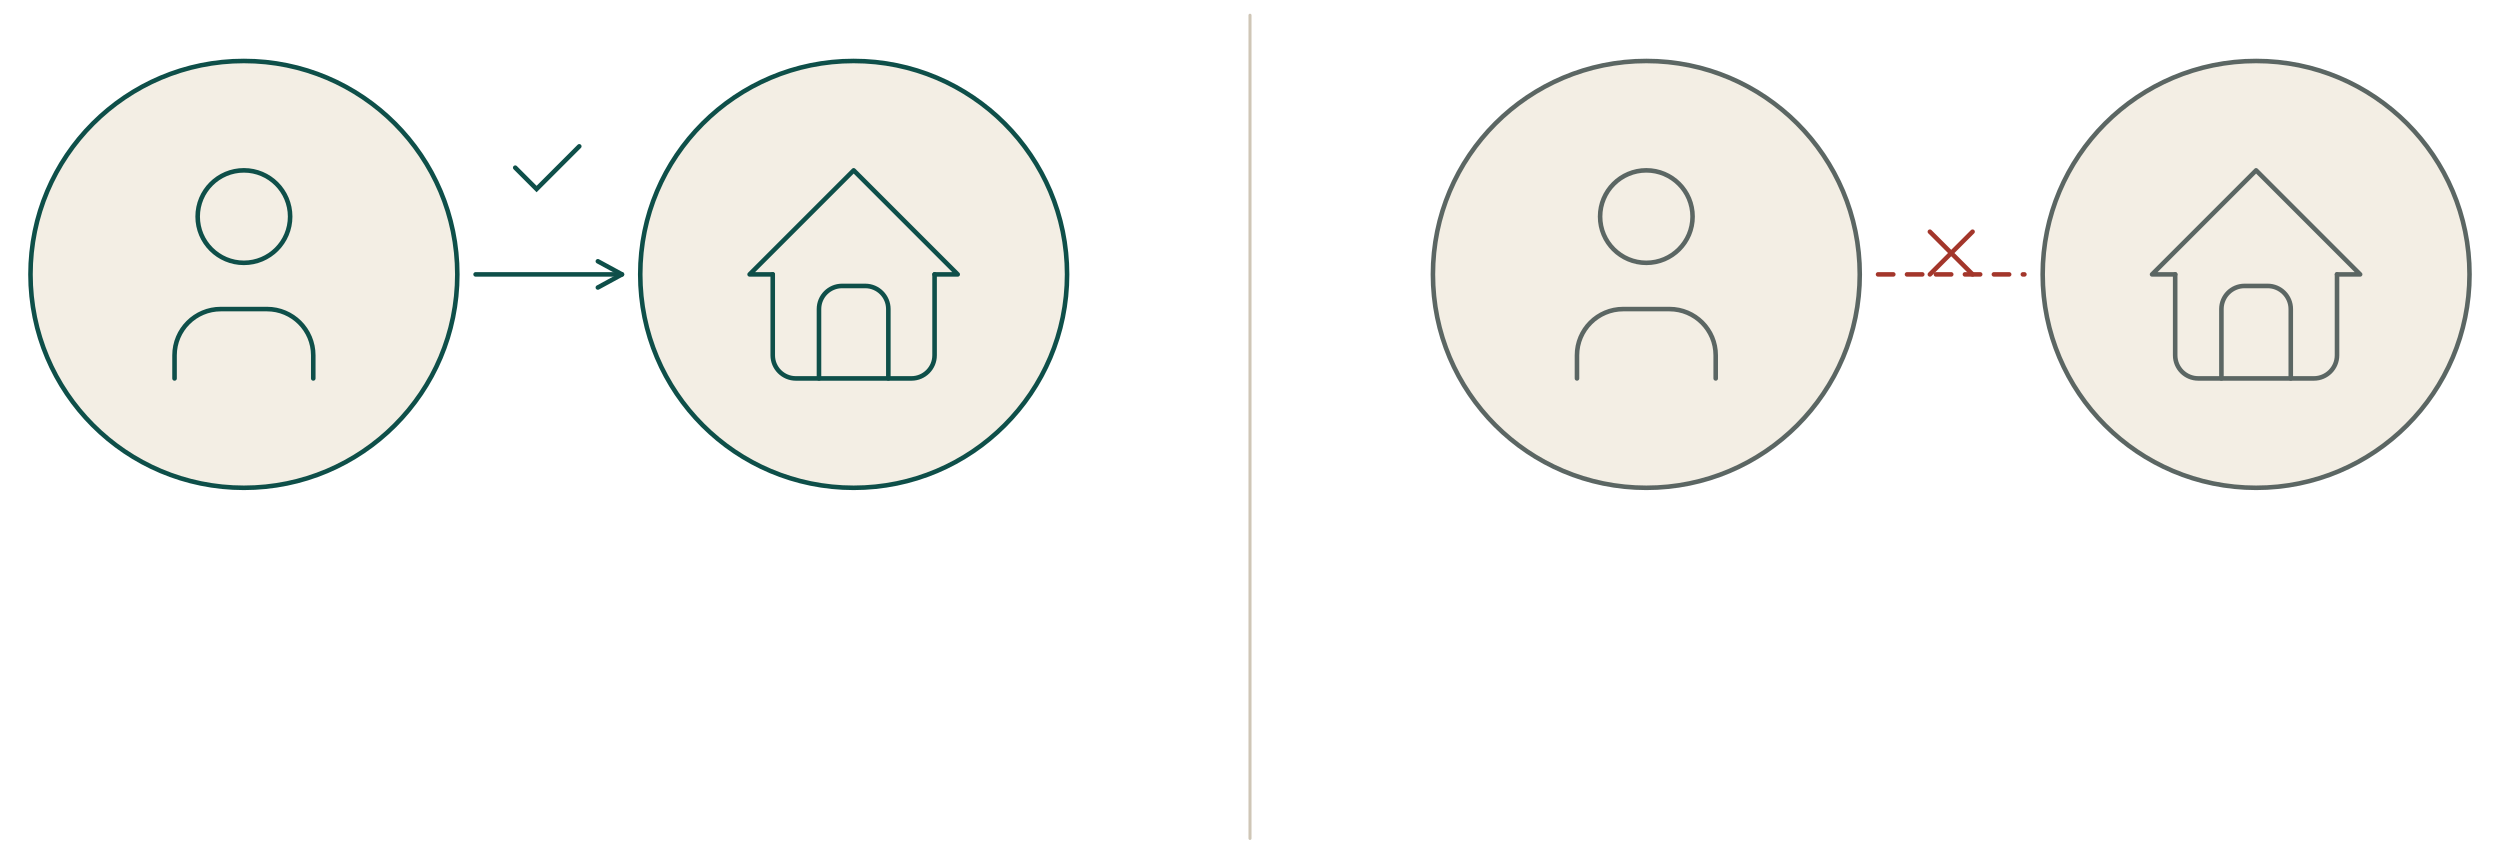
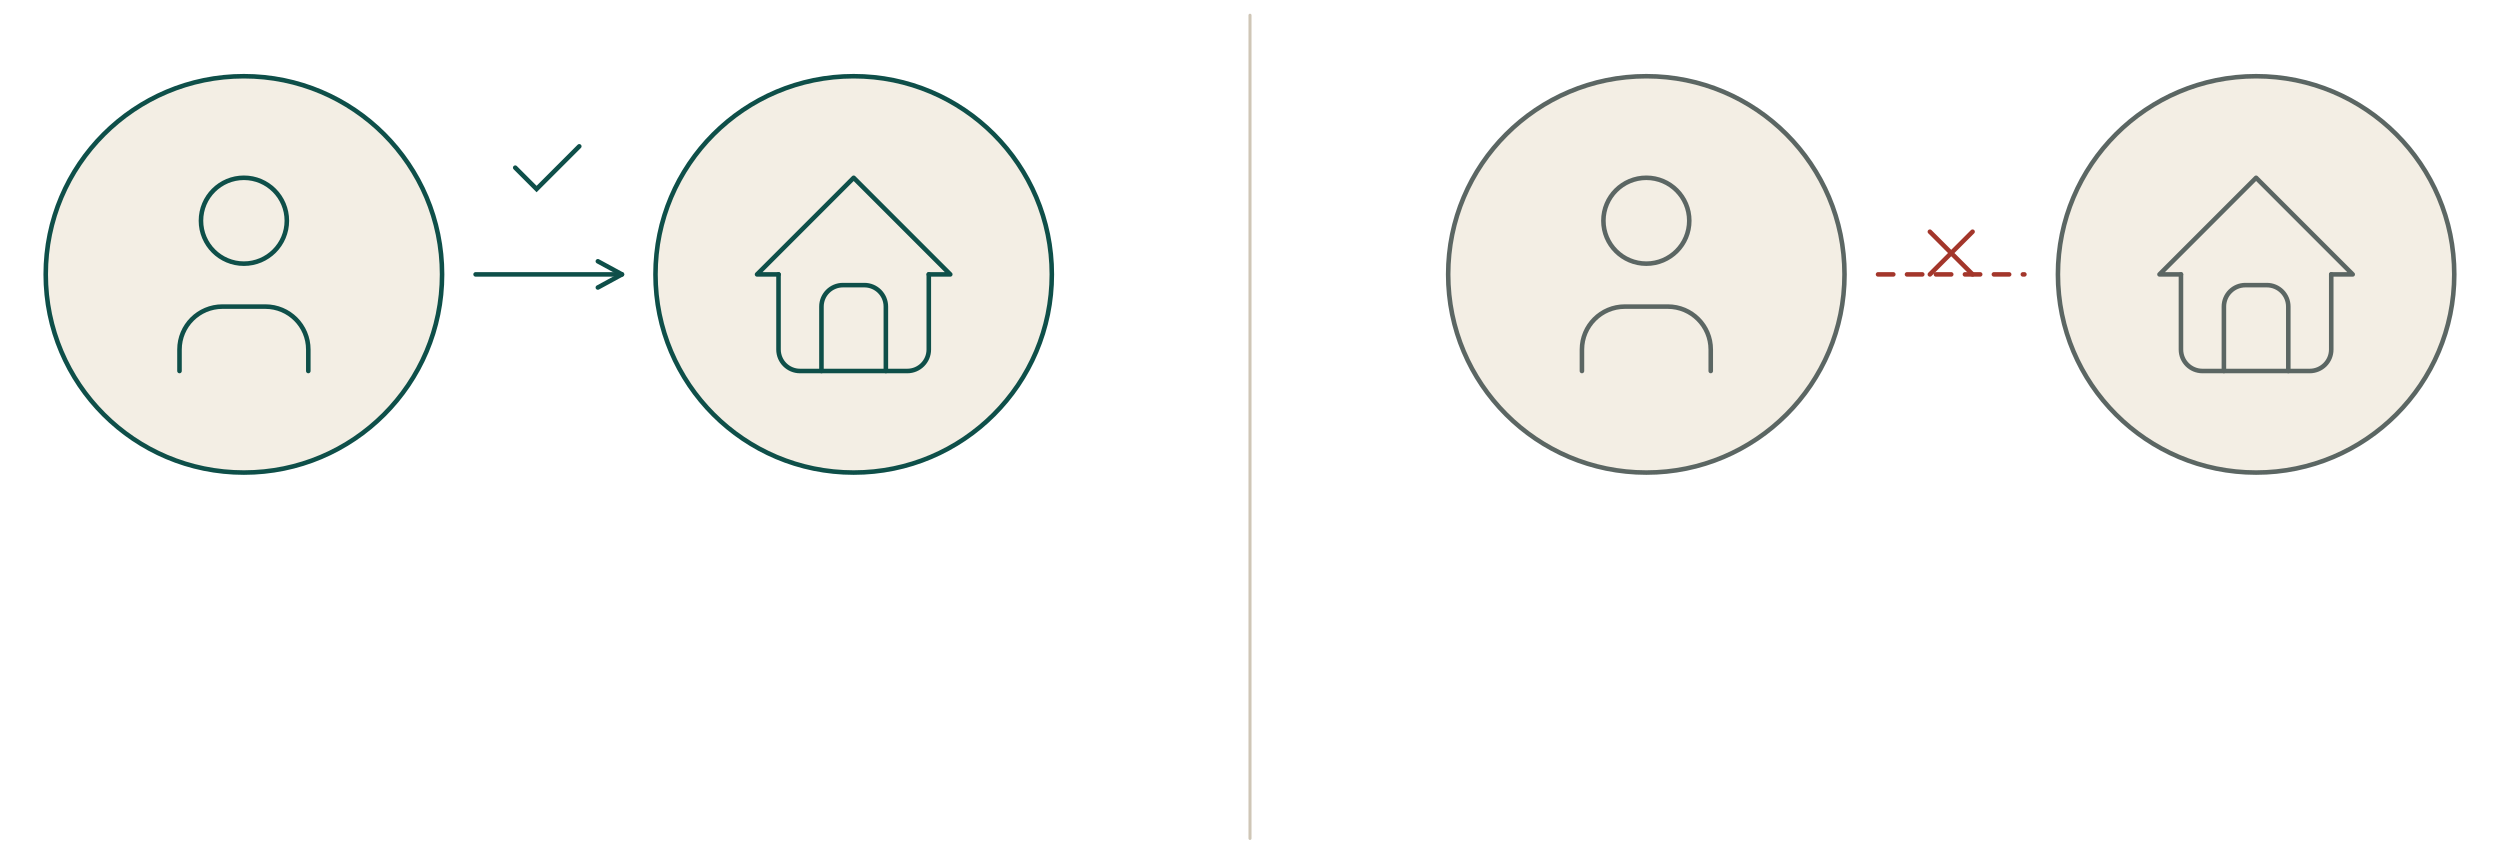
<svg xmlns="http://www.w3.org/2000/svg" viewBox="140 390 1640 560" width="1640" height="560">
-   <circle cx="300" cy="570" r="140" fill="#F3EEE4" stroke="#0E4F49" stroke-width="3" />
-   <g transform="translate(209 479) scale(7.583333)" fill="none" stroke="#0E4F49" stroke-width="0.396" stroke-linecap="round" stroke-linejoin="round">
+   <circle cx="300" cy="570" r="130" fill="#F3EEE4" stroke="#0E4F49" stroke-width="3" />
+   <g transform="translate(215.5 485.5) scale(7.041667)" fill="none" stroke="#0E4F49" stroke-width="0.426" stroke-linecap="round" stroke-linejoin="round">
    <path d="M8 7a4 4 0 1 0 8 0a4 4 0 0 0 -8 0" />
    <path d="M6 21v-2a4 4 0 0 1 4 -4h4a4 4 0 0 1 4 4v2" />
  </g>
-   <circle cx="700" cy="570" r="140" fill="#F3EEE4" stroke="#0E4F49" stroke-width="3" />
-   <g transform="translate(609 479) scale(7.583333)" fill="none" stroke="#0E4F49" stroke-width="0.396" stroke-linecap="round" stroke-linejoin="round">
+   <circle cx="700" cy="570" r="130" fill="#F3EEE4" stroke="#0E4F49" stroke-width="3" />
+   <g transform="translate(615.5 485.5) scale(7.041667)" fill="none" stroke="#0E4F49" stroke-width="0.426" stroke-linecap="round" stroke-linejoin="round">
    <path d="M5 12l-2 0l9 -9l9 9l-2 0" />
    <path d="M5 12v7a2 2 0 0 0 2 2h10a2 2 0 0 0 2 -2v-7" />
    <path d="M9 21v-6a2 2 0 0 1 2 -2h2a2 2 0 0 1 2 2v6" />
  </g>
  <path d="M452 570 L548 570" stroke="#0E4F49" stroke-width="3" fill="none" stroke-linecap="round" />
  <path d="M532.2 561.4 L548 570 L532.2 578.6" stroke="#0E4F49" stroke-width="3" fill="none" stroke-linecap="round" stroke-linejoin="round" />
  <path d="M478 500 l14 14 l28 -28" stroke="#0E4F49" stroke-width="3" fill="none" stroke-linecap="round" />
-   <circle cx="1220" cy="570" r="140" fill="#F3EEE4" stroke="#5B6663" stroke-width="3" />
-   <g transform="translate(1129 479) scale(7.583333)" fill="none" stroke="#5B6663" stroke-width="0.396" stroke-linecap="round" stroke-linejoin="round">
+   <circle cx="1220" cy="570" r="130" fill="#F3EEE4" stroke="#5B6663" stroke-width="3" />
+   <g transform="translate(1135.5 485.5) scale(7.041667)" fill="none" stroke="#5B6663" stroke-width="0.426" stroke-linecap="round" stroke-linejoin="round">
    <path d="M8 7a4 4 0 1 0 8 0a4 4 0 0 0 -8 0" />
    <path d="M6 21v-2a4 4 0 0 1 4 -4h4a4 4 0 0 1 4 4v2" />
  </g>
-   <circle cx="1620" cy="570" r="140" fill="#F3EEE4" stroke="#5B6663" stroke-width="3" />
-   <g transform="translate(1529 479) scale(7.583333)" fill="none" stroke="#5B6663" stroke-width="0.396" stroke-linecap="round" stroke-linejoin="round">
+   <circle cx="1620" cy="570" r="130" fill="#F3EEE4" stroke="#5B6663" stroke-width="3" />
+   <g transform="translate(1535.5 485.5) scale(7.041667)" fill="none" stroke="#5B6663" stroke-width="0.426" stroke-linecap="round" stroke-linejoin="round">
    <path d="M5 12l-2 0l9 -9l9 9l-2 0" />
    <path d="M5 12v7a2 2 0 0 0 2 2h10a2 2 0 0 0 2 -2v-7" />
    <path d="M9 21v-6a2 2 0 0 1 2 -2h2a2 2 0 0 1 2 2v6" />
  </g>
  <path d="M1372 570 H1468" stroke="#A3362B" stroke-width="3" fill="none" stroke-linecap="round" stroke-dasharray="10 9" />
  <path d="M1406 542 l28 28 M1434 542 l-28 28" stroke="#A3362B" stroke-width="3" fill="none" stroke-linecap="round" />
  <path d="M960 400 V940" stroke="#CFC6B6" stroke-width="2" fill="none" stroke-linecap="round" />
</svg>
